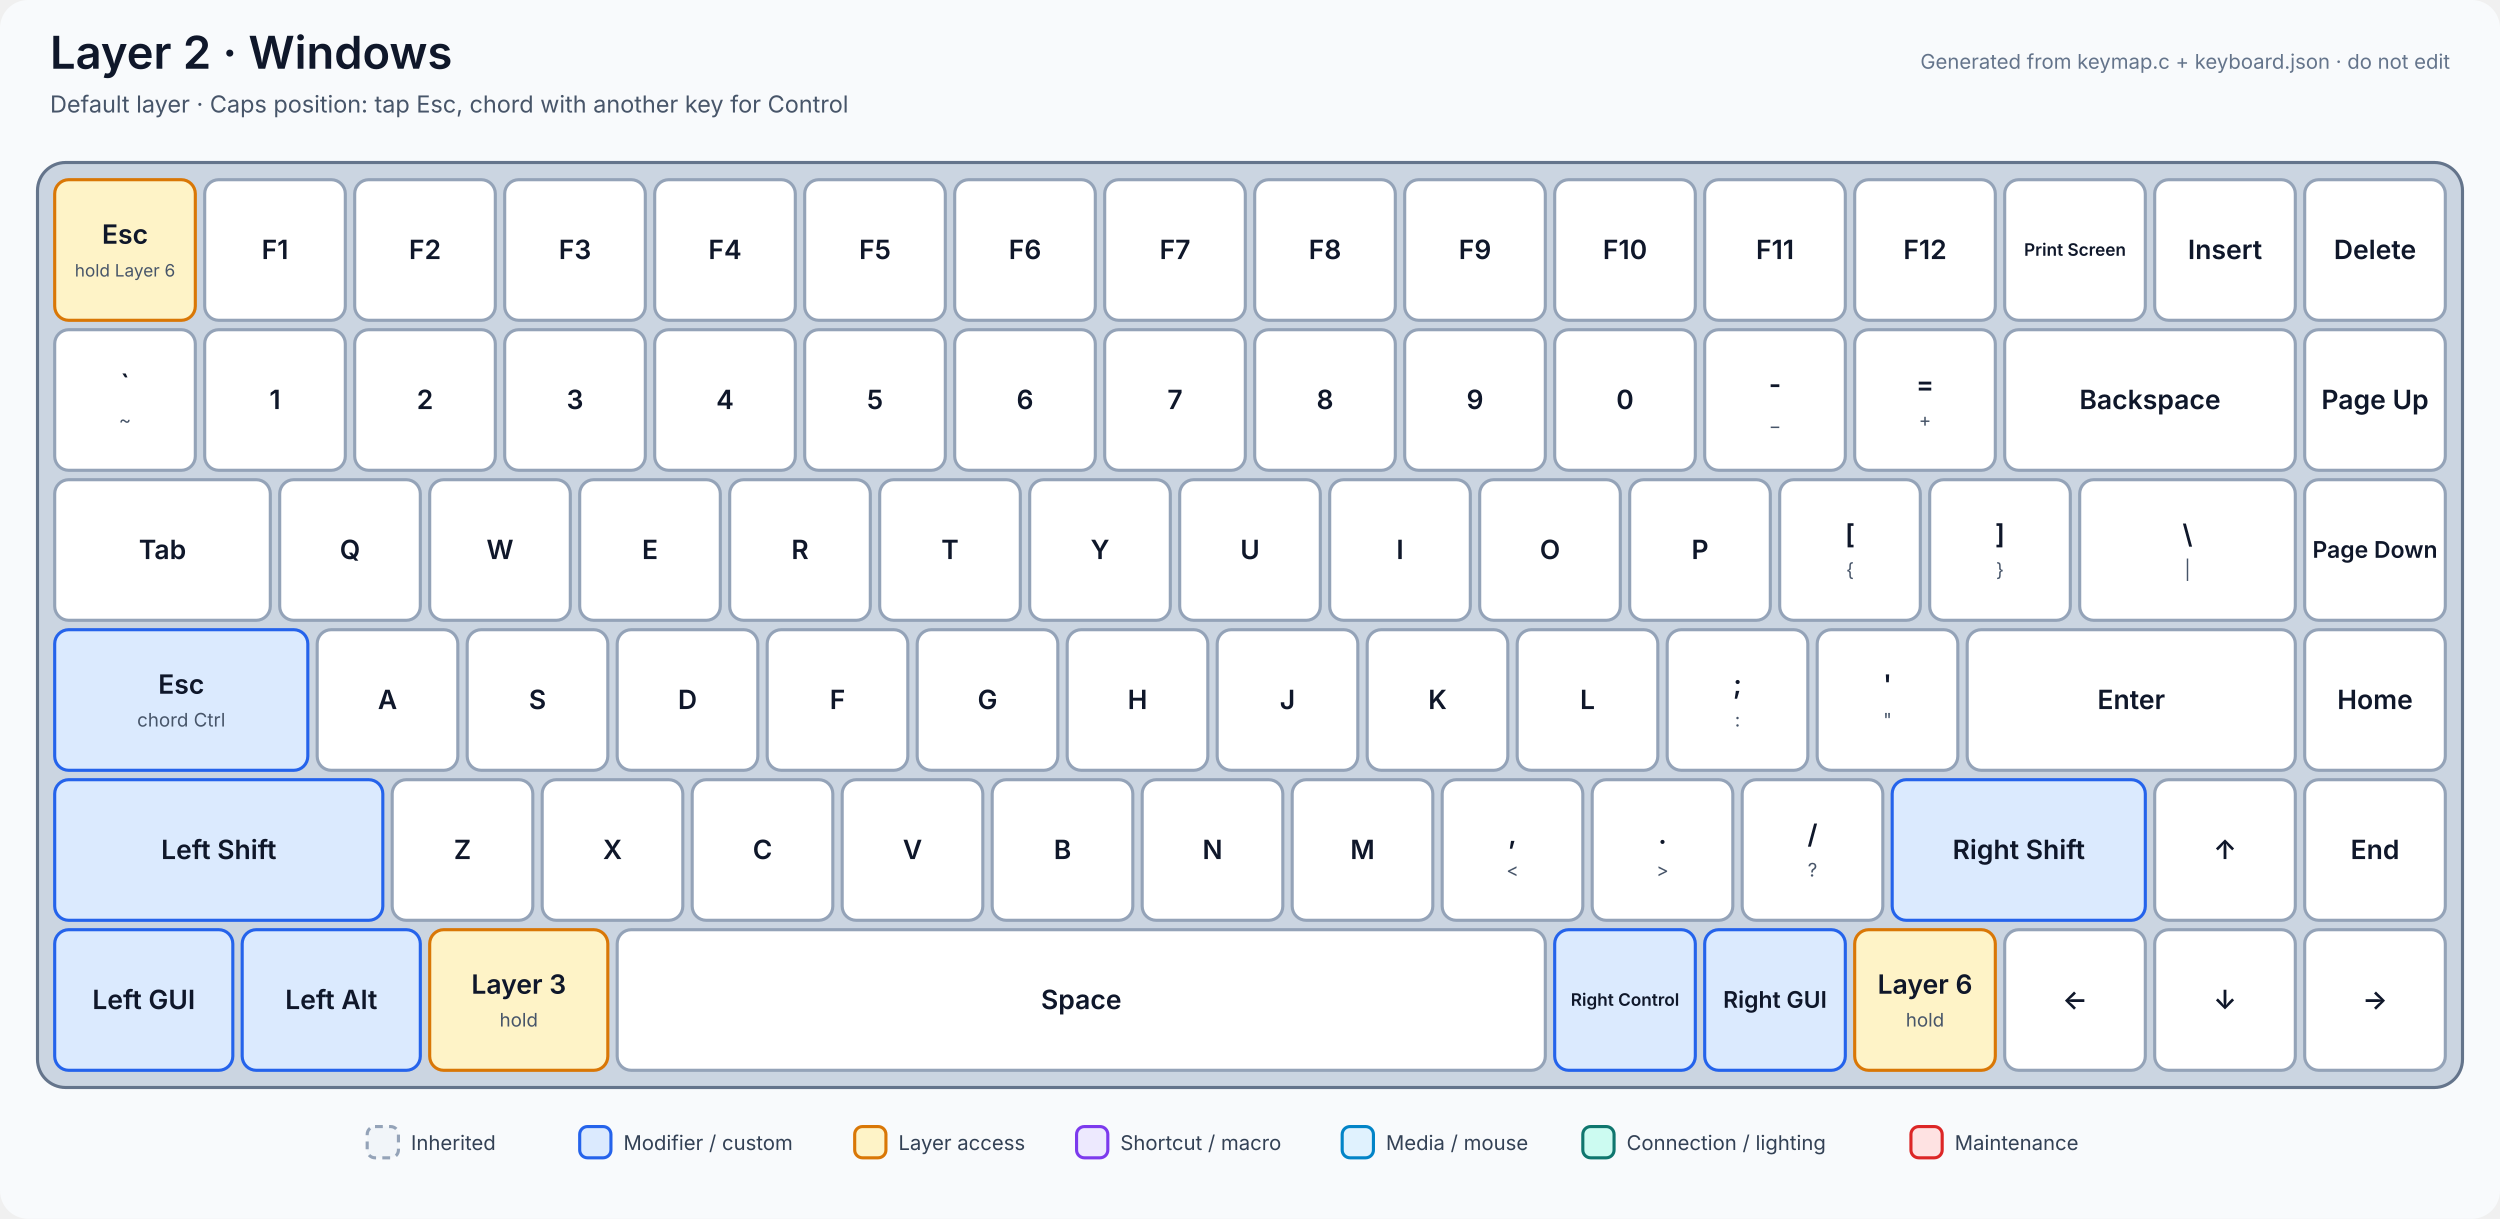
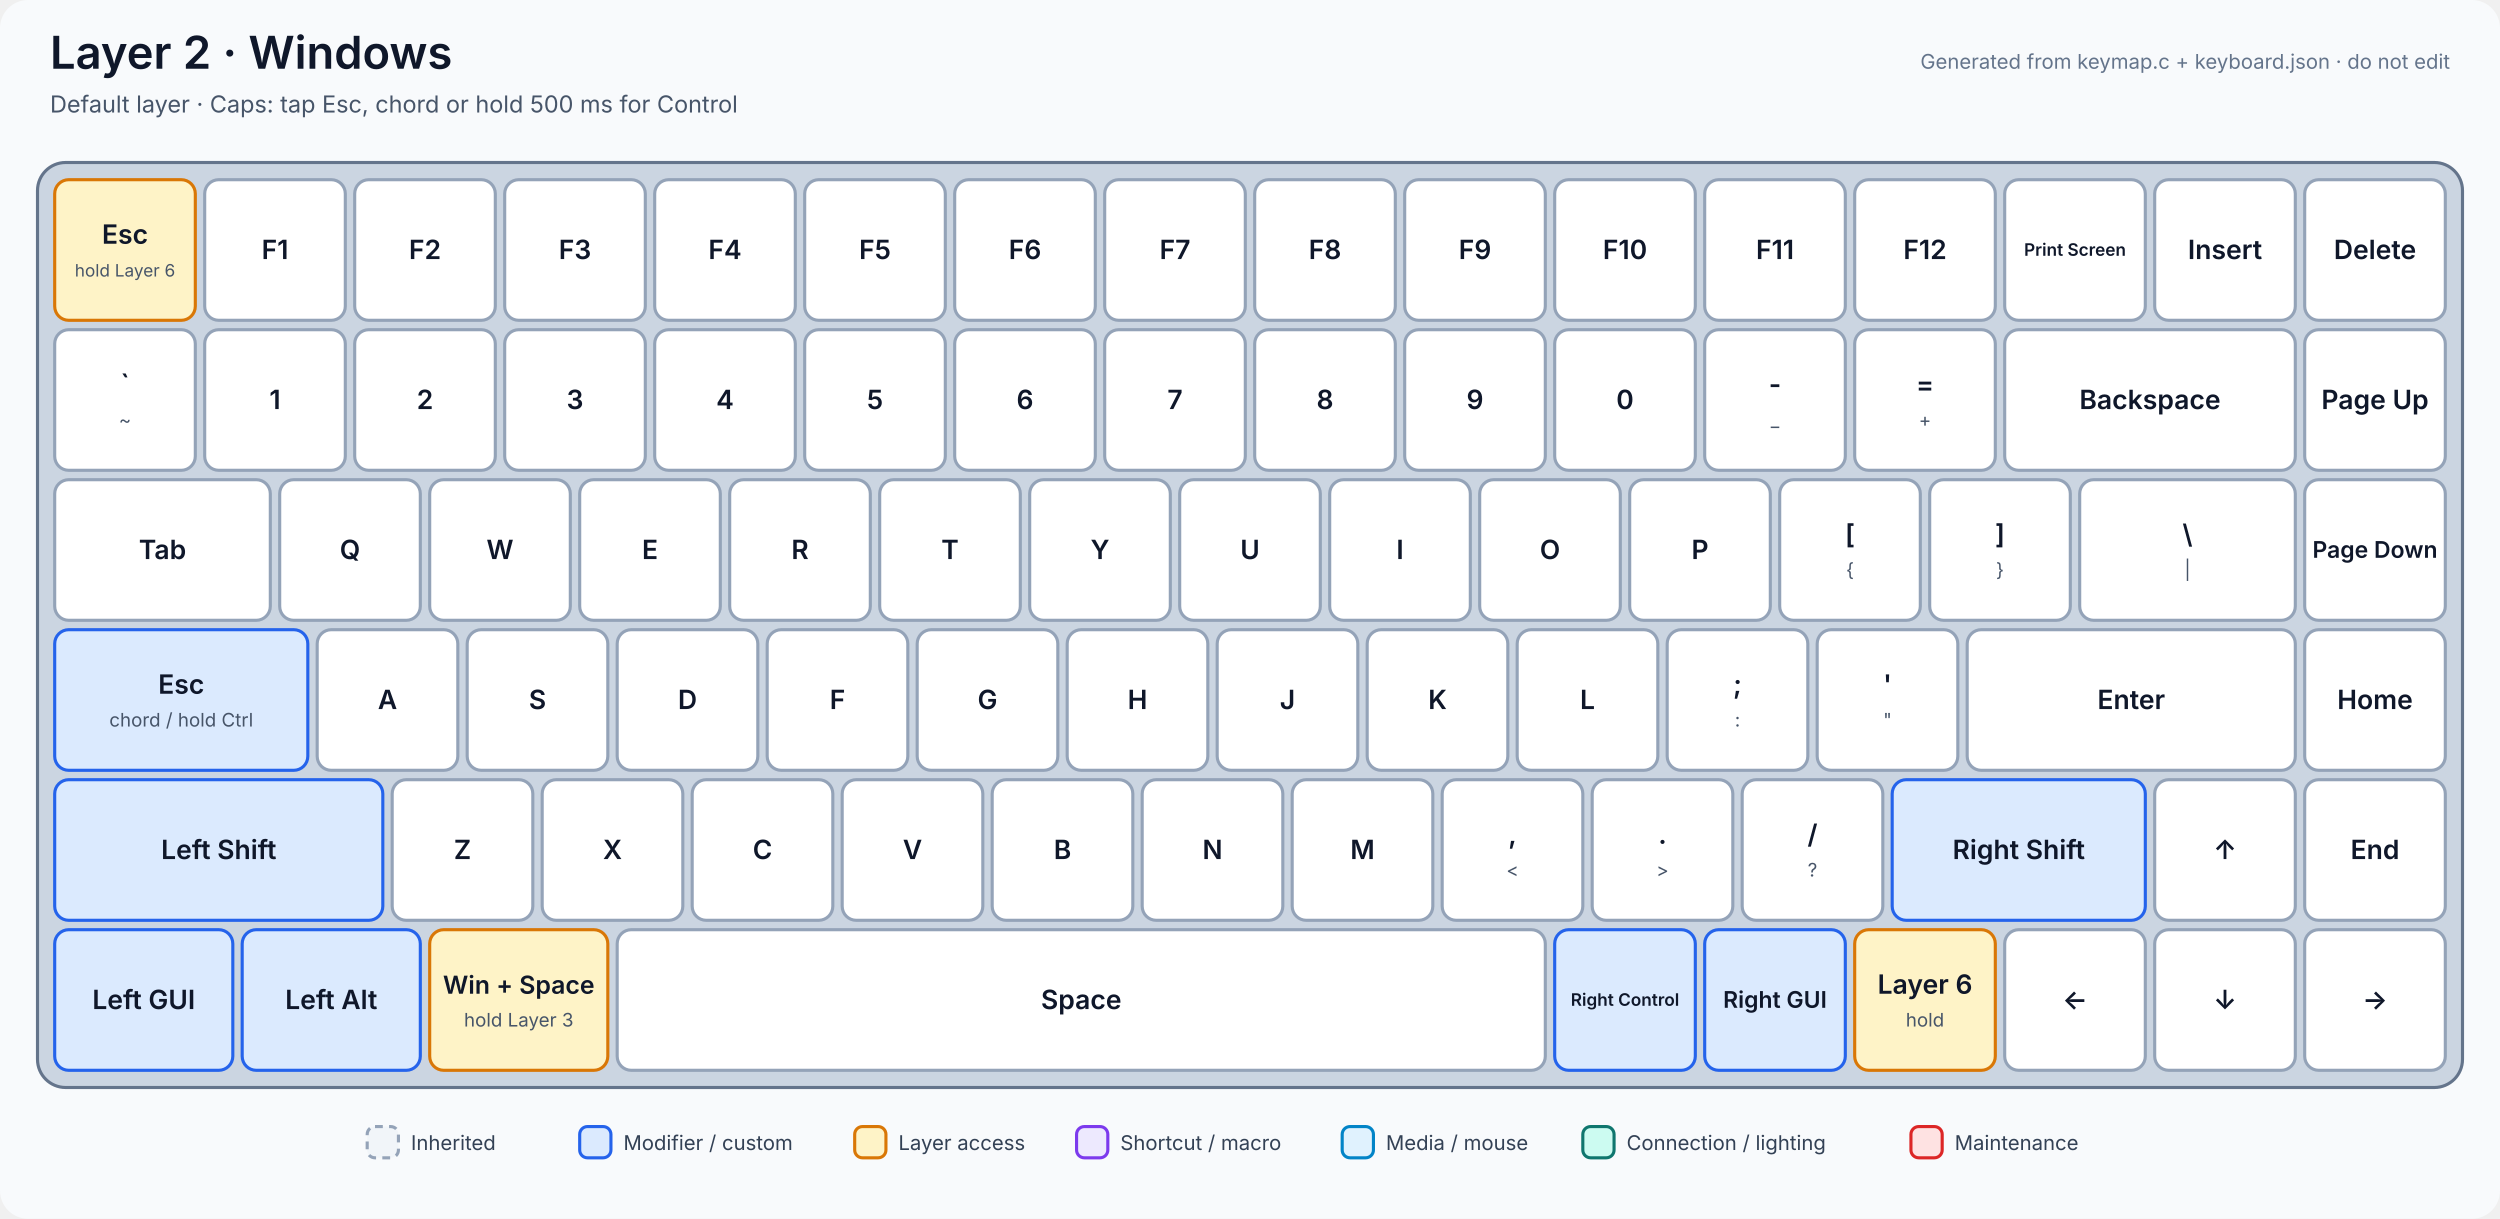
<svg xmlns="http://www.w3.org/2000/svg" width="1600" height="780" viewBox="0 0 1600 780" role="img" aria-labelledby="title desc">
  <style>
    .canvas { fill: #f8fafc; }
    .board { fill: #cbd5e1; stroke: #64748b; stroke-width: 2; }
    text { font-family: -apple-system, BlinkMacSystemFont, "Segoe UI", sans-serif; fill: #0f172a; }
    .doc-title { font-size: 29px; font-weight: 600; }
    .doc-subtitle { font-size: 15px; fill: #475569; }
    .source-note { font-size: 13px; fill: #64748b; text-anchor: end; }
    .key rect { stroke-width: 2; }
    .key-primary, .key-secondary { text-anchor: middle; dominant-baseline: auto; }
    .key-primary { font-weight: 600; }
    .key-secondary { fill: #475569; }
    .key-normal rect { fill: #ffffff; stroke: #94a3b8; }
    .key-inherited rect, .legend-swatch.key-inherited { fill: #f1f5f9; stroke: #94a3b8; stroke-dasharray: 5 4; }
    .key-inherited text { fill: #64748b; font-weight: 400; }
    .key-modifier rect, .legend-swatch.key-modifier { fill: #dbeafe; stroke: #2563eb; }
    .key-layer rect, .legend-swatch.key-layer { fill: #fef3c7; stroke: #d97706; }
    .key-shortcut rect, .legend-swatch.key-shortcut { fill: #ede9fe; stroke: #7c3aed; }
    .key-action rect, .legend-swatch.key-action { fill: #e0f2fe; stroke: #0284c7; }
    .key-hardware rect, .legend-swatch.key-hardware { fill: #ccfbf1; stroke: #0f766e; }
    .key-system rect, .legend-swatch.key-system { fill: #fee2e2; stroke: #dc2626; }
    .legend text { font-size: 13px; fill: #334155; }
    .legend-swatch { stroke-width: 2; }
  </style>
  <rect class="canvas" width="1600" height="780" rx="18" />
  <text class="doc-title" x="32" y="44">Layer 2 · Windows</text>
-   <text class="doc-subtitle" x="32" y="72">Default layer · Caps position: tap Esc, chord with another key for Control</text>
+   <text class="doc-subtitle" x="32" y="72">Default layer · Caps: tap Esc, chord or hold 500 ms for Control</text>
  <text class="source-note" x="1568" y="44">Generated from keymap.c + keyboard.json · do not edit</text>
  <rect class="board" x="24" y="104" width="1552" height="592" rx="18" />
  <g class="key key-layer">
    <rect x="35.0" y="115.0" width="90.0" height="90.0" rx="9" />
    <text class="key-primary" x="80.0" y="156.0" style="font-size:17.0px">Esc</text>
    <text class="key-secondary" x="80.0" y="177.0" style="font-size:11.0px">hold Layer 6</text>
  </g>
  <g class="key key-normal">
    <rect x="131.0" y="115.0" width="90.0" height="90.0" rx="9" />
    <text class="key-primary" x="176.0" y="165.8" style="font-size:17.0px">F1</text>
  </g>
  <g class="key key-normal">
    <rect x="227.0" y="115.0" width="90.0" height="90.0" rx="9" />
    <text class="key-primary" x="272.0" y="165.8" style="font-size:17.0px">F2</text>
  </g>
  <g class="key key-normal">
    <rect x="323.0" y="115.0" width="90.0" height="90.0" rx="9" />
    <text class="key-primary" x="368.0" y="165.8" style="font-size:17.0px">F3</text>
  </g>
  <g class="key key-normal">
    <rect x="419.0" y="115.0" width="90.0" height="90.0" rx="9" />
    <text class="key-primary" x="464.0" y="165.8" style="font-size:17.0px">F4</text>
  </g>
  <g class="key key-normal">
    <rect x="515.0" y="115.0" width="90.0" height="90.0" rx="9" />
    <text class="key-primary" x="560.0" y="165.8" style="font-size:17.0px">F5</text>
  </g>
  <g class="key key-normal">
    <rect x="611.0" y="115.0" width="90.0" height="90.0" rx="9" />
    <text class="key-primary" x="656.0" y="165.8" style="font-size:17.0px">F6</text>
  </g>
  <g class="key key-normal">
    <rect x="707.0" y="115.0" width="90.0" height="90.0" rx="9" />
    <text class="key-primary" x="752.0" y="165.8" style="font-size:17.0px">F7</text>
  </g>
  <g class="key key-normal">
    <rect x="803.0" y="115.0" width="90.0" height="90.0" rx="9" />
    <text class="key-primary" x="848.0" y="165.8" style="font-size:17.0px">F8</text>
  </g>
  <g class="key key-normal">
    <rect x="899.0" y="115.0" width="90.0" height="90.0" rx="9" />
    <text class="key-primary" x="944.0" y="165.8" style="font-size:17.0px">F9</text>
  </g>
  <g class="key key-normal">
    <rect x="995.0" y="115.0" width="90.0" height="90.0" rx="9" />
    <text class="key-primary" x="1040.0" y="165.8" style="font-size:17.0px">F10</text>
  </g>
  <g class="key key-normal">
    <rect x="1091.0" y="115.0" width="90.0" height="90.0" rx="9" />
    <text class="key-primary" x="1136.0" y="165.8" style="font-size:17.0px">F11</text>
  </g>
  <g class="key key-normal">
    <rect x="1187.0" y="115.0" width="90.0" height="90.0" rx="9" />
    <text class="key-primary" x="1232.0" y="165.8" style="font-size:17.0px">F12</text>
  </g>
  <g class="key key-normal">
    <rect x="1283.0" y="115.0" width="90.0" height="90.0" rx="9" />
    <text class="key-primary" x="1328.0" y="163.7" style="font-size:11.0px">Print Screen</text>
  </g>
  <g class="key key-normal">
    <rect x="1379.0" y="115.0" width="90.0" height="90.0" rx="9" />
    <text class="key-primary" x="1424.0" y="165.8" style="font-size:17.0px">Insert</text>
  </g>
  <g class="key key-normal">
    <rect x="1475.0" y="115.0" width="90.0" height="90.0" rx="9" />
    <text class="key-primary" x="1520.0" y="165.8" style="font-size:17.0px">Delete</text>
  </g>
  <g class="key key-normal">
    <rect x="35.0" y="211.0" width="90.0" height="90.0" rx="9" />
    <text class="key-primary" x="80.0" y="252.0" style="font-size:17.0px">`</text>
    <text class="key-secondary" x="80.0" y="273.0" style="font-size:12.0px">~</text>
  </g>
  <g class="key key-normal">
    <rect x="131.0" y="211.0" width="90.0" height="90.0" rx="9" />
    <text class="key-primary" x="176.0" y="261.8" style="font-size:17.0px">1</text>
  </g>
  <g class="key key-normal">
    <rect x="227.0" y="211.0" width="90.0" height="90.0" rx="9" />
    <text class="key-primary" x="272.0" y="261.8" style="font-size:17.0px">2</text>
  </g>
  <g class="key key-normal">
    <rect x="323.0" y="211.0" width="90.0" height="90.0" rx="9" />
    <text class="key-primary" x="368.0" y="261.8" style="font-size:17.0px">3</text>
  </g>
  <g class="key key-normal">
    <rect x="419.0" y="211.0" width="90.0" height="90.0" rx="9" />
    <text class="key-primary" x="464.0" y="261.8" style="font-size:17.0px">4</text>
  </g>
  <g class="key key-normal">
    <rect x="515.0" y="211.0" width="90.0" height="90.0" rx="9" />
    <text class="key-primary" x="560.0" y="261.8" style="font-size:17.0px">5</text>
  </g>
  <g class="key key-normal">
    <rect x="611.0" y="211.0" width="90.0" height="90.0" rx="9" />
    <text class="key-primary" x="656.0" y="261.8" style="font-size:17.0px">6</text>
  </g>
  <g class="key key-normal">
    <rect x="707.0" y="211.0" width="90.0" height="90.0" rx="9" />
    <text class="key-primary" x="752.0" y="261.8" style="font-size:17.0px">7</text>
  </g>
  <g class="key key-normal">
    <rect x="803.0" y="211.0" width="90.0" height="90.0" rx="9" />
    <text class="key-primary" x="848.0" y="261.8" style="font-size:17.0px">8</text>
  </g>
  <g class="key key-normal">
    <rect x="899.0" y="211.0" width="90.0" height="90.0" rx="9" />
    <text class="key-primary" x="944.0" y="261.8" style="font-size:17.0px">9</text>
  </g>
  <g class="key key-normal">
    <rect x="995.0" y="211.0" width="90.0" height="90.0" rx="9" />
    <text class="key-primary" x="1040.0" y="261.8" style="font-size:17.0px">0</text>
  </g>
  <g class="key key-normal">
    <rect x="1091.0" y="211.0" width="90.0" height="90.0" rx="9" />
    <text class="key-primary" x="1136.0" y="252.0" style="font-size:17.0px">-</text>
    <text class="key-secondary" x="1136.0" y="273.0" style="font-size:12.0px">_</text>
  </g>
  <g class="key key-normal">
    <rect x="1187.0" y="211.0" width="90.0" height="90.0" rx="9" />
    <text class="key-primary" x="1232.0" y="252.0" style="font-size:17.0px">=</text>
    <text class="key-secondary" x="1232.0" y="273.0" style="font-size:12.0px">+</text>
  </g>
  <g class="key key-normal">
    <rect x="1283.0" y="211.0" width="186.0" height="90.0" rx="9" />
    <text class="key-primary" x="1376.0" y="261.8" style="font-size:17.0px">Backspace</text>
  </g>
  <g class="key key-normal">
    <rect x="1475.0" y="211.0" width="90.0" height="90.0" rx="9" />
    <text class="key-primary" x="1520.0" y="261.8" style="font-size:17.0px">Page Up</text>
  </g>
  <g class="key key-normal">
    <rect x="35.0" y="307.0" width="138.0" height="90.0" rx="9" />
    <text class="key-primary" x="104.0" y="357.8" style="font-size:17.0px">Tab</text>
  </g>
  <g class="key key-normal">
    <rect x="179.0" y="307.0" width="90.0" height="90.0" rx="9" />
    <text class="key-primary" x="224.0" y="357.8" style="font-size:17.0px">Q</text>
  </g>
  <g class="key key-normal">
    <rect x="275.0" y="307.0" width="90.0" height="90.0" rx="9" />
    <text class="key-primary" x="320.0" y="357.8" style="font-size:17.0px">W</text>
  </g>
  <g class="key key-normal">
    <rect x="371.0" y="307.0" width="90.0" height="90.0" rx="9" />
    <text class="key-primary" x="416.0" y="357.8" style="font-size:17.0px">E</text>
  </g>
  <g class="key key-normal">
    <rect x="467.0" y="307.0" width="90.0" height="90.0" rx="9" />
    <text class="key-primary" x="512.0" y="357.8" style="font-size:17.0px">R</text>
  </g>
  <g class="key key-normal">
    <rect x="563.0" y="307.0" width="90.0" height="90.0" rx="9" />
    <text class="key-primary" x="608.0" y="357.8" style="font-size:17.0px">T</text>
  </g>
  <g class="key key-normal">
    <rect x="659.0" y="307.0" width="90.0" height="90.0" rx="9" />
    <text class="key-primary" x="704.0" y="357.8" style="font-size:17.0px">Y</text>
  </g>
  <g class="key key-normal">
    <rect x="755.0" y="307.0" width="90.0" height="90.0" rx="9" />
    <text class="key-primary" x="800.0" y="357.8" style="font-size:17.0px">U</text>
  </g>
  <g class="key key-normal">
    <rect x="851.0" y="307.0" width="90.0" height="90.0" rx="9" />
    <text class="key-primary" x="896.0" y="357.8" style="font-size:17.0px">I</text>
  </g>
  <g class="key key-normal">
    <rect x="947.0" y="307.0" width="90.0" height="90.0" rx="9" />
    <text class="key-primary" x="992.0" y="357.8" style="font-size:17.0px">O</text>
  </g>
  <g class="key key-normal">
    <rect x="1043.0" y="307.0" width="90.0" height="90.0" rx="9" />
    <text class="key-primary" x="1088.0" y="357.8" style="font-size:17.0px">P</text>
  </g>
  <g class="key key-normal">
    <rect x="1139.0" y="307.0" width="90.0" height="90.0" rx="9" />
    <text class="key-primary" x="1184.0" y="348.0" style="font-size:17.0px">[</text>
    <text class="key-secondary" x="1184.0" y="369.0" style="font-size:12.0px">{</text>
  </g>
  <g class="key key-normal">
    <rect x="1235.0" y="307.0" width="90.0" height="90.0" rx="9" />
    <text class="key-primary" x="1280.0" y="348.0" style="font-size:17.0px">]</text>
    <text class="key-secondary" x="1280.0" y="369.0" style="font-size:12.0px">}</text>
  </g>
  <g class="key key-normal">
    <rect x="1331.0" y="307.0" width="138.0" height="90.0" rx="9" />
    <text class="key-primary" x="1400.0" y="348.0" style="font-size:17.0px">\</text>
    <text class="key-secondary" x="1400.0" y="369.0" style="font-size:12.0px">|</text>
  </g>
  <g class="key key-normal">
    <rect x="1475.0" y="307.0" width="90.0" height="90.0" rx="9" />
    <text class="key-primary" x="1520.0" y="357.0" style="font-size:14.7px">Page Down</text>
  </g>
  <g class="key key-modifier">
    <rect x="35.0" y="403.0" width="162.0" height="90.0" rx="9" />
    <text class="key-primary" x="116.0" y="444.0" style="font-size:17.0px">Esc</text>
-     <text class="key-secondary" x="116.0" y="465.0" style="font-size:12.0px">chord Ctrl</text>
+     <text class="key-secondary" x="116.0" y="465.0" style="font-size:12.0px">chord / hold Ctrl</text>
  </g>
  <g class="key key-normal">
    <rect x="203.0" y="403.0" width="90.0" height="90.0" rx="9" />
    <text class="key-primary" x="248.0" y="453.8" style="font-size:17.0px">A</text>
  </g>
  <g class="key key-normal">
    <rect x="299.0" y="403.0" width="90.0" height="90.0" rx="9" />
    <text class="key-primary" x="344.0" y="453.8" style="font-size:17.0px">S</text>
  </g>
  <g class="key key-normal">
    <rect x="395.0" y="403.0" width="90.0" height="90.0" rx="9" />
    <text class="key-primary" x="440.0" y="453.8" style="font-size:17.0px">D</text>
  </g>
  <g class="key key-normal">
    <rect x="491.0" y="403.0" width="90.0" height="90.0" rx="9" />
    <text class="key-primary" x="536.0" y="453.8" style="font-size:17.0px">F</text>
  </g>
  <g class="key key-normal">
    <rect x="587.0" y="403.0" width="90.0" height="90.0" rx="9" />
    <text class="key-primary" x="632.0" y="453.8" style="font-size:17.0px">G</text>
  </g>
  <g class="key key-normal">
    <rect x="683.0" y="403.0" width="90.0" height="90.0" rx="9" />
    <text class="key-primary" x="728.0" y="453.8" style="font-size:17.0px">H</text>
  </g>
  <g class="key key-normal">
    <rect x="779.0" y="403.0" width="90.0" height="90.0" rx="9" />
    <text class="key-primary" x="824.0" y="453.8" style="font-size:17.0px">J</text>
  </g>
  <g class="key key-normal">
    <rect x="875.0" y="403.0" width="90.0" height="90.0" rx="9" />
    <text class="key-primary" x="920.0" y="453.8" style="font-size:17.0px">K</text>
  </g>
  <g class="key key-normal">
    <rect x="971.0" y="403.0" width="90.0" height="90.0" rx="9" />
    <text class="key-primary" x="1016.0" y="453.8" style="font-size:17.0px">L</text>
  </g>
  <g class="key key-normal">
    <rect x="1067.0" y="403.0" width="90.0" height="90.0" rx="9" />
    <text class="key-primary" x="1112.0" y="444.0" style="font-size:17.0px">;</text>
    <text class="key-secondary" x="1112.0" y="465.0" style="font-size:12.0px">:</text>
  </g>
  <g class="key key-normal">
    <rect x="1163.0" y="403.0" width="90.0" height="90.0" rx="9" />
    <text class="key-primary" x="1208.0" y="444.0" style="font-size:17.0px">'</text>
    <text class="key-secondary" x="1208.0" y="465.0" style="font-size:12.0px">"</text>
  </g>
  <g class="key key-normal">
    <rect x="1259.0" y="403.0" width="210.0" height="90.0" rx="9" />
    <text class="key-primary" x="1364.0" y="453.8" style="font-size:17.0px">Enter</text>
  </g>
  <g class="key key-normal">
    <rect x="1475.0" y="403.0" width="90.0" height="90.0" rx="9" />
    <text class="key-primary" x="1520.0" y="453.8" style="font-size:17.0px">Home</text>
  </g>
  <g class="key key-modifier">
    <rect x="35.0" y="499.0" width="210.0" height="90.0" rx="9" />
    <text class="key-primary" x="140.0" y="549.8" style="font-size:17.0px">Left Shift</text>
  </g>
  <g class="key key-normal">
    <rect x="251.0" y="499.0" width="90.0" height="90.0" rx="9" />
    <text class="key-primary" x="296.0" y="549.8" style="font-size:17.0px">Z</text>
  </g>
  <g class="key key-normal">
    <rect x="347.0" y="499.0" width="90.0" height="90.0" rx="9" />
    <text class="key-primary" x="392.0" y="549.8" style="font-size:17.0px">X</text>
  </g>
  <g class="key key-normal">
    <rect x="443.0" y="499.0" width="90.0" height="90.0" rx="9" />
    <text class="key-primary" x="488.0" y="549.8" style="font-size:17.0px">C</text>
  </g>
  <g class="key key-normal">
    <rect x="539.0" y="499.0" width="90.0" height="90.0" rx="9" />
    <text class="key-primary" x="584.0" y="549.8" style="font-size:17.0px">V</text>
  </g>
  <g class="key key-normal">
    <rect x="635.0" y="499.0" width="90.0" height="90.0" rx="9" />
    <text class="key-primary" x="680.0" y="549.8" style="font-size:17.0px">B</text>
  </g>
  <g class="key key-normal">
    <rect x="731.0" y="499.0" width="90.0" height="90.0" rx="9" />
    <text class="key-primary" x="776.0" y="549.8" style="font-size:17.0px">N</text>
  </g>
  <g class="key key-normal">
    <rect x="827.0" y="499.0" width="90.0" height="90.0" rx="9" />
    <text class="key-primary" x="872.0" y="549.8" style="font-size:17.0px">M</text>
  </g>
  <g class="key key-normal">
    <rect x="923.0" y="499.0" width="90.0" height="90.0" rx="9" />
    <text class="key-primary" x="968.0" y="540.0" style="font-size:17.0px">,</text>
    <text class="key-secondary" x="968.0" y="561.0" style="font-size:12.0px">&lt;</text>
  </g>
  <g class="key key-normal">
    <rect x="1019.0" y="499.0" width="90.0" height="90.0" rx="9" />
    <text class="key-primary" x="1064.0" y="540.0" style="font-size:17.0px">.</text>
    <text class="key-secondary" x="1064.0" y="561.0" style="font-size:12.0px">&gt;</text>
  </g>
  <g class="key key-normal">
    <rect x="1115.0" y="499.0" width="90.0" height="90.0" rx="9" />
    <text class="key-primary" x="1160.0" y="540.0" style="font-size:17.0px">/</text>
    <text class="key-secondary" x="1160.0" y="561.0" style="font-size:12.0px">?</text>
  </g>
  <g class="key key-modifier">
    <rect x="1211.0" y="499.0" width="162.0" height="90.0" rx="9" />
    <text class="key-primary" x="1292.0" y="549.8" style="font-size:17.0px">Right Shift</text>
  </g>
  <g class="key key-normal">
    <rect x="1379.0" y="499.0" width="90.0" height="90.0" rx="9" />
    <text class="key-primary" x="1424.0" y="549.8" style="font-size:17.0px">↑</text>
  </g>
  <g class="key key-normal">
    <rect x="1475.0" y="499.0" width="90.0" height="90.0" rx="9" />
    <text class="key-primary" x="1520.0" y="549.8" style="font-size:17.0px">End</text>
  </g>
  <g class="key key-modifier">
    <rect x="35.0" y="595.0" width="114.0" height="90.0" rx="9" />
    <text class="key-primary" x="92.0" y="645.8" style="font-size:17.0px">Left GUI</text>
  </g>
  <g class="key key-modifier">
    <rect x="155.0" y="595.0" width="114.0" height="90.0" rx="9" />
    <text class="key-primary" x="212.0" y="645.8" style="font-size:17.0px">Left Alt</text>
  </g>
  <g class="key key-layer">
    <rect x="275.0" y="595.0" width="114.0" height="90.0" rx="9" />
-     <text class="key-primary" x="332.0" y="636.0" style="font-size:17.0px">Layer 3</text>
-     <text class="key-secondary" x="332.0" y="657.0" style="font-size:12.0px">hold</text>
+     <text class="key-primary" x="332.0" y="636.0" style="font-size:15.9px">Win + Space</text>
+     <text class="key-secondary" x="332.0" y="657.0" style="font-size:12.0px">hold Layer 3</text>
  </g>
  <g class="key key-normal">
    <rect x="395.0" y="595.0" width="594.0" height="90.0" rx="9" />
    <text class="key-primary" x="692.0" y="645.8" style="font-size:17.0px">Space</text>
  </g>
  <g class="key key-modifier">
    <rect x="995.0" y="595.0" width="90.0" height="90.0" rx="9" />
    <text class="key-primary" x="1040.0" y="643.7" style="font-size:11.0px">Right Control</text>
  </g>
  <g class="key key-modifier">
    <rect x="1091.0" y="595.0" width="90.0" height="90.0" rx="9" />
    <text class="key-primary" x="1136.0" y="645.0" style="font-size:14.7px">Right GUI</text>
  </g>
  <g class="key key-layer">
    <rect x="1187.0" y="595.0" width="90.0" height="90.0" rx="9" />
    <text class="key-primary" x="1232.0" y="636.0" style="font-size:17.0px">Layer 6</text>
    <text class="key-secondary" x="1232.0" y="657.0" style="font-size:12.0px">hold</text>
  </g>
  <g class="key key-normal">
    <rect x="1283.0" y="595.0" width="90.0" height="90.0" rx="9" />
    <text class="key-primary" x="1328.0" y="645.8" style="font-size:17.0px">←</text>
  </g>
  <g class="key key-normal">
    <rect x="1379.0" y="595.0" width="90.0" height="90.0" rx="9" />
    <text class="key-primary" x="1424.0" y="645.8" style="font-size:17.0px">↓</text>
  </g>
  <g class="key key-normal">
    <rect x="1475.0" y="595.0" width="90.0" height="90.0" rx="9" />
    <text class="key-primary" x="1520.0" y="645.8" style="font-size:17.0px">→</text>
  </g>
  <g class="legend" aria-label="Key category legend">
    <rect class="legend-swatch key-inherited" x="235.0" y="721" width="20" height="20" rx="5" />
    <text x="263.0" y="736">Inherited</text>
    <rect class="legend-swatch key-modifier" x="371.0" y="721" width="20" height="20" rx="5" />
    <text x="399.0" y="736">Modifier / custom</text>
    <rect class="legend-swatch key-layer" x="547.0" y="721" width="20" height="20" rx="5" />
    <text x="575.0" y="736">Layer access</text>
    <rect class="legend-swatch key-shortcut" x="689.0" y="721" width="20" height="20" rx="5" />
    <text x="717.0" y="736">Shortcut / macro</text>
    <rect class="legend-swatch key-action" x="859.0" y="721" width="20" height="20" rx="5" />
    <text x="887.0" y="736">Media / mouse</text>
    <rect class="legend-swatch key-hardware" x="1013.0" y="721" width="20" height="20" rx="5" />
    <text x="1041.0" y="736">Connection / lighting</text>
    <rect class="legend-swatch key-system" x="1223.0" y="721" width="20" height="20" rx="5" />
    <text x="1251.0" y="736">Maintenance</text>
  </g>
</svg>
